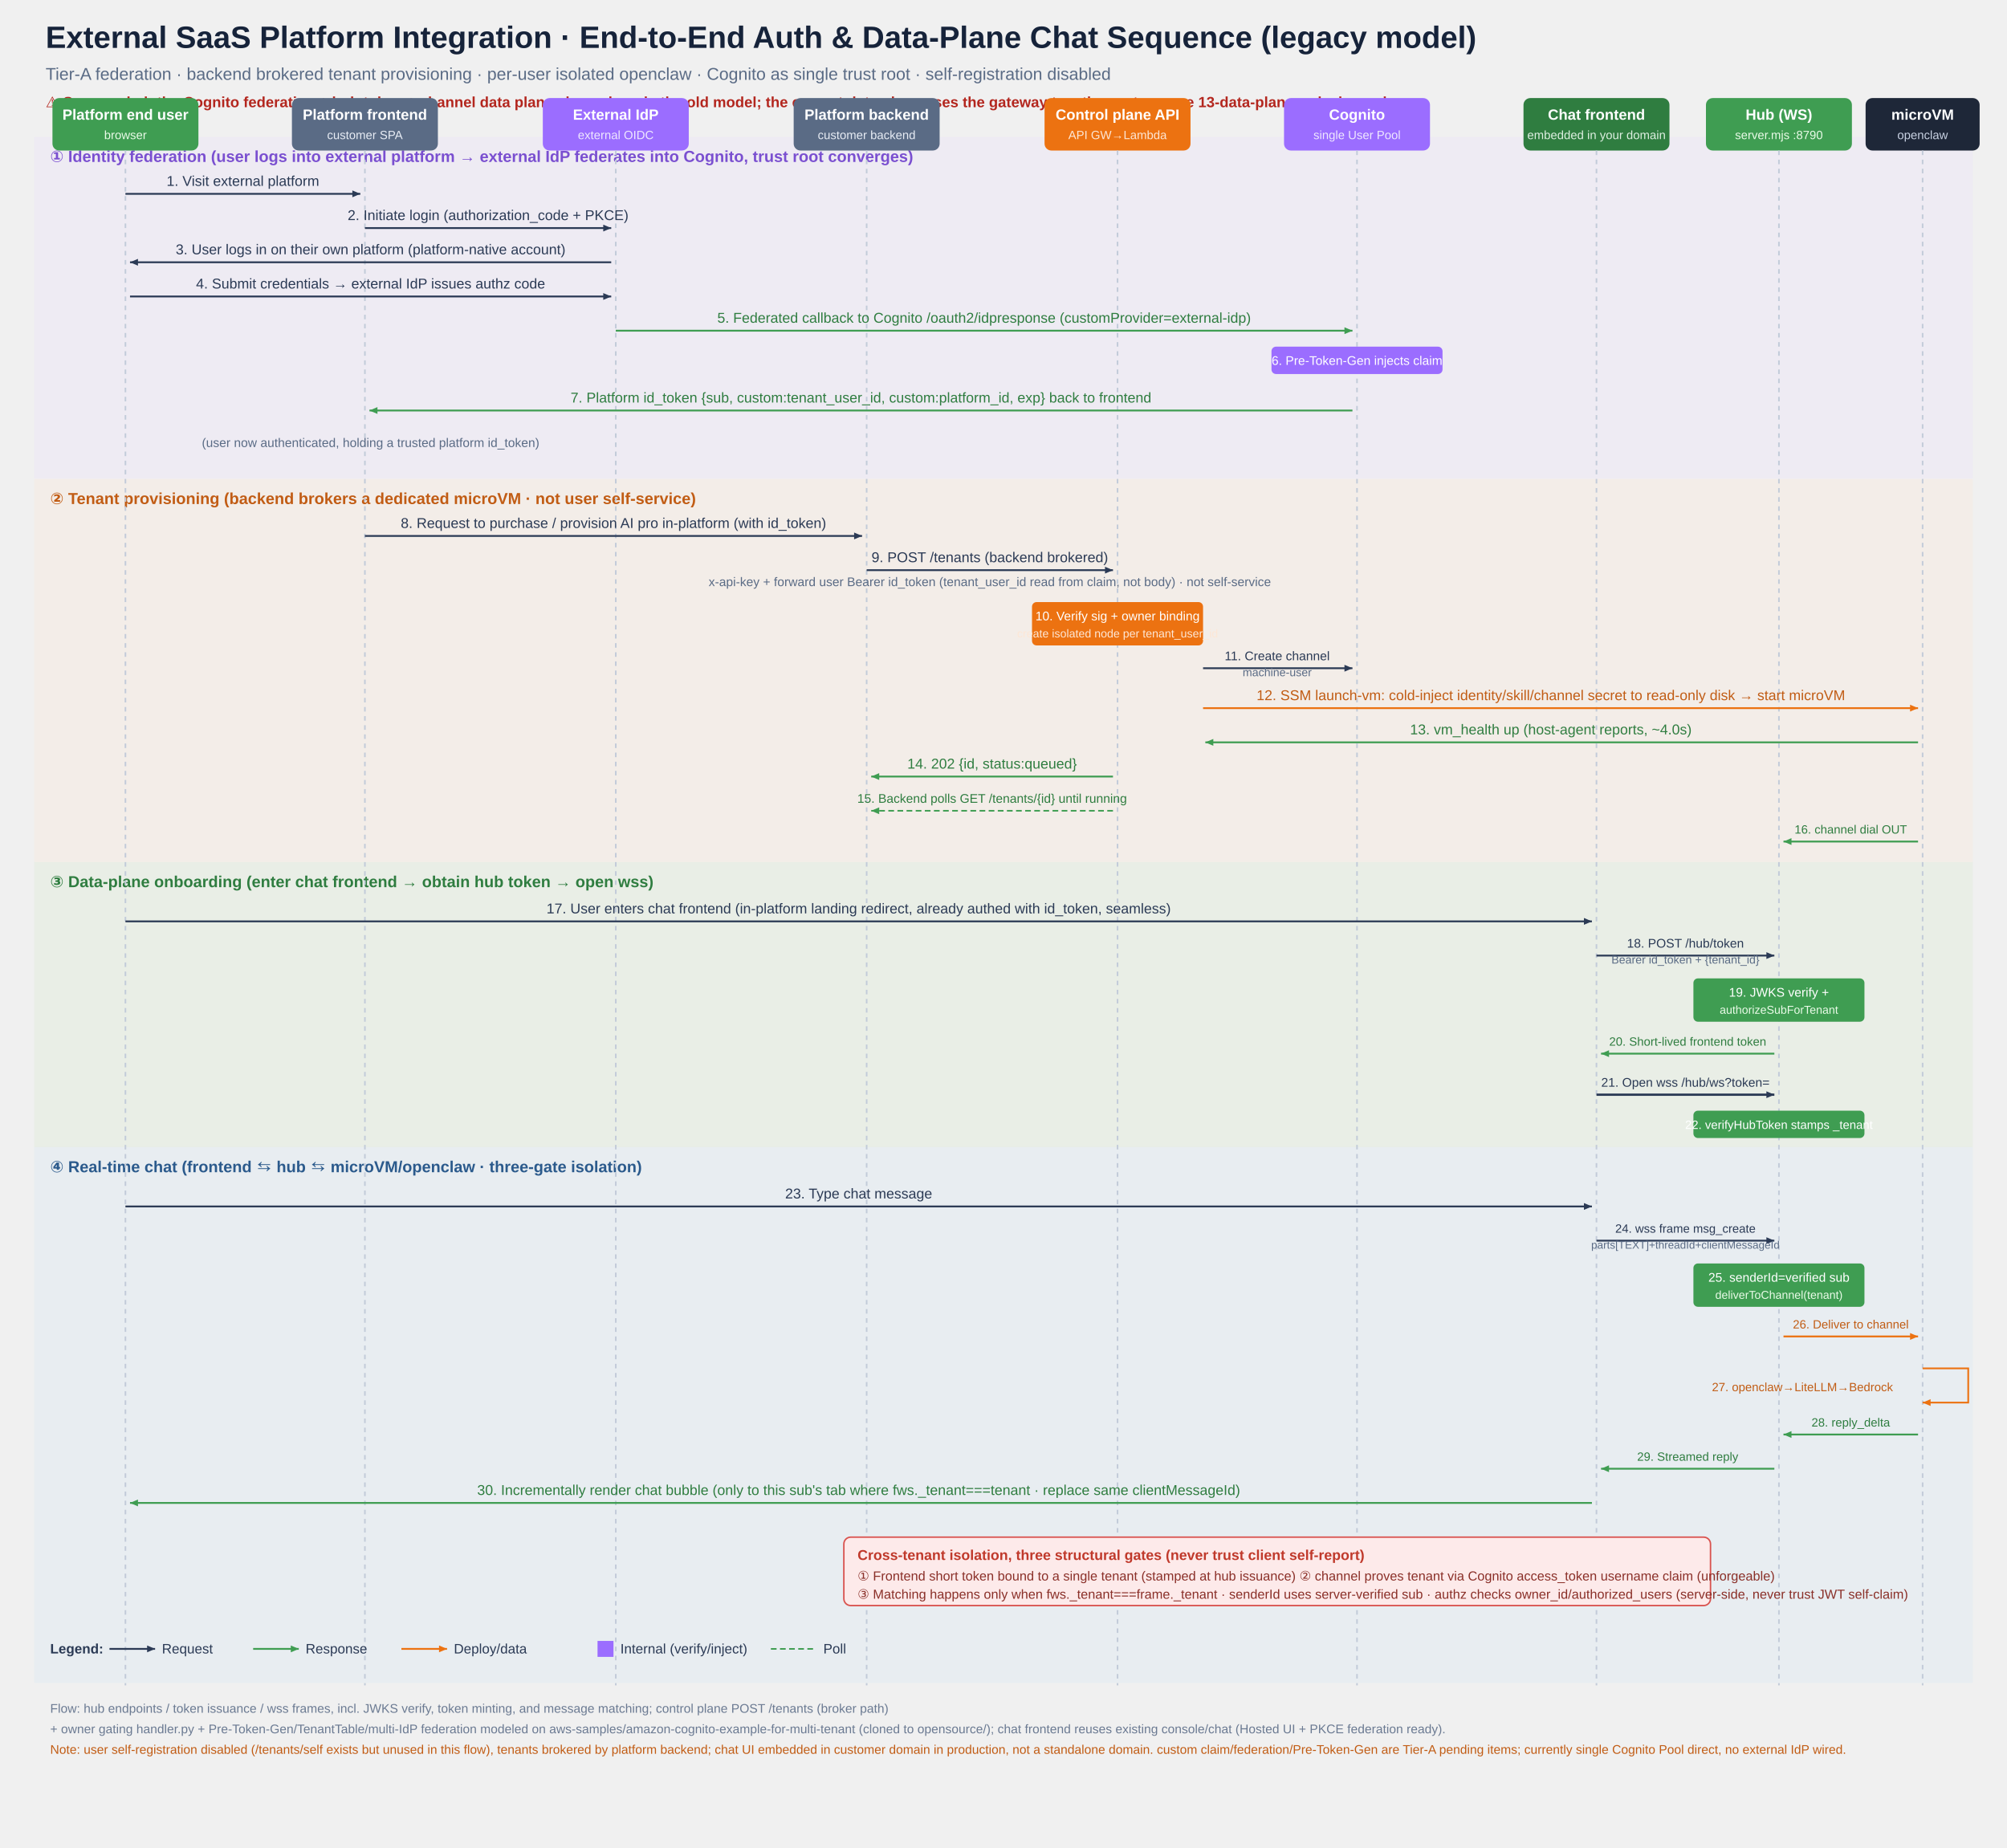
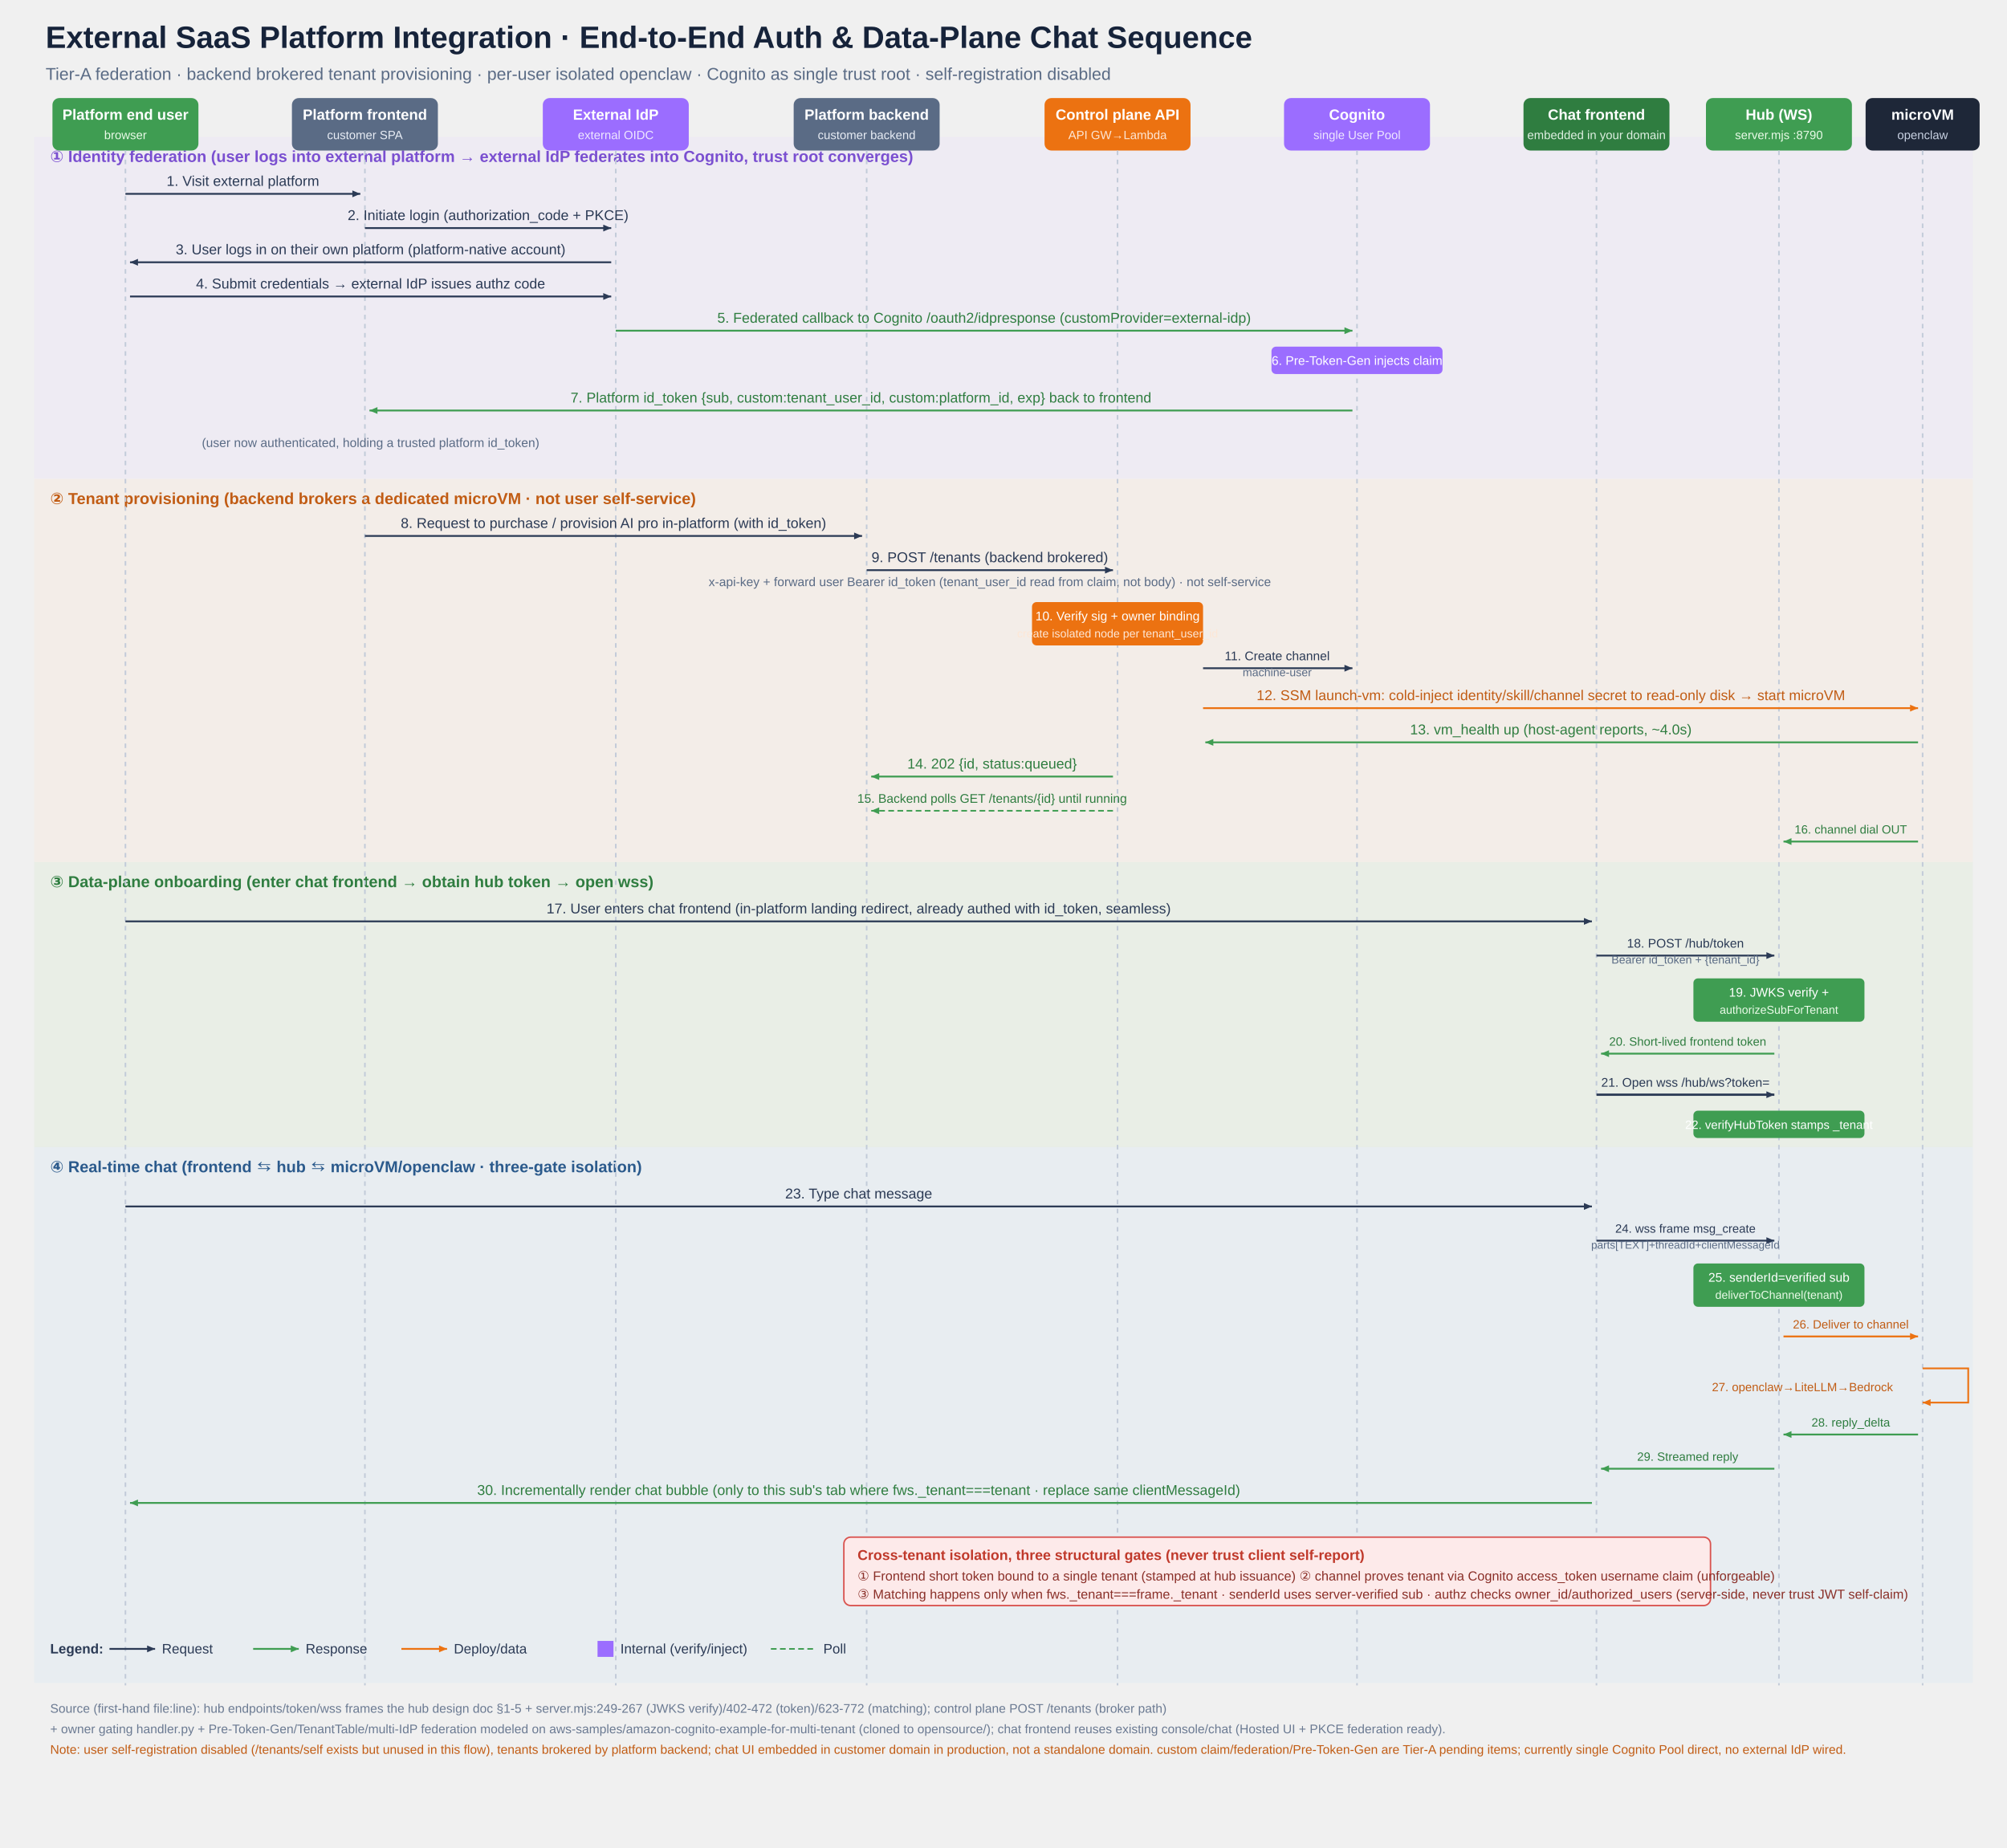
<svg xmlns="http://www.w3.org/2000/svg" viewBox="0 0 1760 1620" font-family="'PingFang SC','Microsoft YaHei','Helvetica Neue',Arial,sans-serif">
  <defs>
    <marker id="arr" markerWidth="8" markerHeight="8" refX="7" refY="3" orient="auto" markerUnits="userSpaceOnUse">
      <path d="M0,0 L7,3 L0,6 Z" fill="#2b3a55" />
    </marker>
    <marker id="arrRet" markerWidth="8" markerHeight="8" refX="7" refY="3" orient="auto" markerUnits="userSpaceOnUse">
      <path d="M0,0 L7,3 L0,6 Z" fill="#3f9d52" />
    </marker>
    <marker id="arrData" markerWidth="8" markerHeight="8" refX="7" refY="3" orient="auto" markerUnits="userSpaceOnUse">
      <path d="M0,0 L7,3 L0,6 Z" fill="#ec7211" />
    </marker>
  </defs>
-   <text x="40" y="42" font-size="27" font-weight="700" fill="#16233a">External SaaS Platform Integration · End-to-End Auth &amp; Data-Plane Chat Sequence (legacy model)</text>
+   <text x="40" y="42" font-size="27" font-weight="700" fill="#16233a">External SaaS Platform Integration · End-to-End Auth &amp; Data-Plane Chat Sequence</text>
  <text x="40" y="70" font-size="15" fill="#5a6b85">Tier-A federation · backend brokered tenant provisioning · per-user isolated openclaw · Cognito as single trust root · self-registration disabled</text>
-   <text x="40" y="94" font-size="13" font-weight="700" fill="#b3261e">⚠ Superseded: the Cognito federation + hub token + channel data plane shown here is the old model; the current data plane uses the gateway two-tier route — see 13-data-plane-redesign.md</text>
  <rect x="30" y="120" width="1700" height="300" fill="#ece1fb" opacity="0.30" />
  <rect x="30" y="420" width="1700" height="336" fill="#fde9d6" opacity="0.30" />
  <rect x="30" y="756" width="1700" height="250" fill="#dbeccf" opacity="0.30" />
  <rect x="30" y="1006" width="1700" height="470" fill="#d7e6f5" opacity="0.30" />
  <text x="44" y="142" font-size="14" font-weight="700" fill="#7a4fd0">① Identity federation (user logs into external platform → external IdP federates into Cognito, trust root converges)</text>
  <text x="44" y="442" font-size="14" font-weight="700" fill="#c15c14">② Tenant provisioning (backend brokers a dedicated microVM · not user self-service)</text>
  <text x="44" y="778" font-size="14" font-weight="700" fill="#2f7d40">③ Data-plane onboarding (enter chat frontend → obtain hub token → open wss)</text>
  <text x="44" y="1028" font-size="14" font-weight="700" fill="#2b5a8c">④ Real-time chat (frontend ⇆ hub ⇆ microVM/openclaw · three-gate isolation)</text>
  <g font-size="13" font-weight="700" text-anchor="middle">
    <g>
      <rect x="46" y="86" width="128" height="46" rx="6" fill="#3f9d52" />
      <text x="110" y="105" fill="#fff">Platform end user</text>
      <text x="110" y="122" fill="#eafbe8" font-size="10.5" font-weight="400">browser</text>
    </g>
    <g>
      <rect x="256" y="86" width="128" height="46" rx="6" fill="#5a6b85" />
      <text x="320" y="105" fill="#fff">Platform frontend</text>
      <text x="320" y="122" fill="#e8edf5" font-size="10.5" font-weight="400">customer SPA</text>
    </g>
    <g>
      <rect x="476" y="86" width="128" height="46" rx="6" fill="#9b6dff" />
      <text x="540" y="105" fill="#fff">External IdP</text>
      <text x="540" y="122" fill="#efe8ff" font-size="10.5" font-weight="400">external OIDC</text>
    </g>
    <g>
      <rect x="696" y="86" width="128" height="46" rx="6" fill="#5a6b85" />
      <text x="760" y="105" fill="#fff">Platform backend</text>
      <text x="760" y="122" fill="#e8edf5" font-size="10.5" font-weight="400">customer backend</text>
    </g>
    <g>
      <rect x="916" y="86" width="128" height="46" rx="6" fill="#ec7211" />
      <text x="980" y="105" fill="#fff">Control plane API</text>
      <text x="980" y="122" fill="#fde7d6" font-size="10.5" font-weight="400">API GW→Lambda</text>
    </g>
    <g>
      <rect x="1126" y="86" width="128" height="46" rx="6" fill="#9b6dff" />
      <text x="1190" y="105" fill="#fff">Cognito</text>
      <text x="1190" y="122" fill="#efe8ff" font-size="10.5" font-weight="400">single User Pool</text>
    </g>
    <g>
      <rect x="1336" y="86" width="128" height="46" rx="6" fill="#2f7d40" />
      <text x="1400" y="105" fill="#fff">Chat frontend</text>
      <text x="1400" y="122" fill="#dff0e2" font-size="10.5" font-weight="400">embedded in your domain</text>
    </g>
    <g>
      <rect x="1496" y="86" width="128" height="46" rx="6" fill="#3f9d52" />
      <text x="1560" y="105" fill="#fff">Hub (WS)</text>
      <text x="1560" y="122" fill="#eafbe8" font-size="10.5" font-weight="400">server.mjs :8790</text>
    </g>
    <g>
      <rect x="1636" y="86" width="100" height="46" rx="6" fill="#1e2738" />
      <text x="1686" y="105" fill="#fff">microVM</text>
      <text x="1686" y="122" fill="#c9d2e3" font-size="10.5" font-weight="400">openclaw</text>
    </g>
  </g>
  <g stroke="#c2cbd9" stroke-width="1.4" stroke-dasharray="4 4">
    <line x1="110" y1="132" x2="110" y2="1478" />
    <line x1="320" y1="132" x2="320" y2="1478" />
    <line x1="540" y1="132" x2="540" y2="1478" />
    <line x1="760" y1="132" x2="760" y2="1478" />
    <line x1="980" y1="132" x2="980" y2="1478" />
    <line x1="1190" y1="132" x2="1190" y2="1478" />
    <line x1="1400" y1="132" x2="1400" y2="1478" />
    <line x1="1560" y1="132" x2="1560" y2="1478" />
    <line x1="1686" y1="132" x2="1686" y2="1478" />
  </g>
  <g font-size="12.5" fill="#2b3a55" text-anchor="middle">
    <line x1="110" y1="170" x2="316" y2="170" stroke="#2b3a55" stroke-width="1.6" marker-end="url(#arr)" />
    <text x="213" y="163">1. Visit external platform</text>
    <line x1="320" y1="200" x2="536" y2="200" stroke="#2b3a55" stroke-width="1.6" marker-end="url(#arr)" />
    <text x="428" y="193">2. Initiate login (authorization_code + PKCE)</text>
    <line x1="536" y1="230" x2="114" y2="230" stroke="#2b3a55" stroke-width="1.6" marker-end="url(#arr)" />
    <text x="325" y="223">3. User logs in on their own platform (platform-native account)</text>
    <line x1="114" y1="260" x2="536" y2="260" stroke="#2b3a55" stroke-width="1.6" marker-end="url(#arr)" />
    <text x="325" y="253">4. Submit credentials → external IdP issues authz code</text>
    <line x1="540" y1="290" x2="1186" y2="290" stroke="#3f9d52" stroke-width="1.6" marker-end="url(#arrRet)" />
    <text x="863" y="283" fill="#2f7d40">5. Federated callback to Cognito /oauth2/idpresponse (customProvider=external-idp)</text>
    <rect x="1115" y="304" width="150" height="24" rx="4" fill="#9b6dff" />
    <text x="1190" y="320" fill="#fff" font-size="11">6. Pre-Token-Gen injects claim</text>
    <line x1="1186" y1="360" x2="324" y2="360" stroke="#3f9d52" stroke-width="1.6" marker-end="url(#arrRet)" />
    <text x="755" y="353" fill="#2f7d40">7. Platform id_token {sub, custom:tenant_user_id, custom:platform_id, exp} back to frontend</text>
    <text x="325" y="392" font-size="11" fill="#5a6b85">(user now authenticated, holding a trusted platform id_token)</text>
    <line x1="320" y1="470" x2="756" y2="470" stroke="#2b3a55" stroke-width="1.6" marker-end="url(#arr)" />
    <text x="538" y="463">8. Request to purchase / provision AI pro in-platform (with id_token)</text>
    <line x1="760" y1="500" x2="976" y2="500" stroke="#2b3a55" stroke-width="1.6" marker-end="url(#arr)" />
    <text x="868" y="493">9. POST /tenants (backend brokered)</text>
    <text x="868" y="514" font-size="11" fill="#5a6b85">x-api-key + forward user Bearer id_token (tenant_user_id read from claim, not body) · not self-service</text>
    <rect x="905" y="528" width="150" height="38" rx="4" fill="#ec7211" />
    <text x="980" y="544" fill="#fff" font-size="11">10. Verify sig + owner binding</text>
    <text x="980" y="559" fill="#fde7d6" font-size="10">create isolated node per tenant_user_id</text>
    <line x1="1055" y1="586" x2="1186" y2="586" stroke="#2b3a55" stroke-width="1.6" marker-end="url(#arr)" />
    <text x="1120" y="579" font-size="11">11. Create channel</text>
    <text x="1120" y="593" font-size="10" fill="#5a6b85">machine-user</text>
    <line x1="1055" y1="621" x2="1682" y2="621" stroke="#ec7211" stroke-width="1.6" marker-end="url(#arrData)" />
    <text x="1360" y="614" fill="#c15c14">12. SSM launch-vm: cold-inject identity/skill/channel secret to read-only disk → start microVM</text>
    <line x1="1682" y1="651" x2="1057" y2="651" stroke="#3f9d52" stroke-width="1.6" marker-end="url(#arrRet)" />
    <text x="1360" y="644" fill="#2f7d40">13. vm_health up (host-agent reports, ~4.0s)</text>
    <line x1="976" y1="681" x2="764" y2="681" stroke="#3f9d52" stroke-width="1.6" marker-end="url(#arrRet)" />
    <text x="870" y="674" fill="#2f7d40">14. 202 {id, status:queued}</text>
    <line x1="976" y1="711" x2="764" y2="711" stroke="#3f9d52" stroke-width="1.4" stroke-dasharray="5 3" marker-end="url(#arrRet)" />
    <text x="870" y="704" fill="#2f7d40" font-size="11">15. Backend polls GET /tenants/{id} until running</text>
    <line x1="1682" y1="738" x2="1564" y2="738" stroke="#3f9d52" stroke-width="1.6" marker-end="url(#arrRet)" />
    <text x="1623" y="731" fill="#2f7d40" font-size="10.5">16. channel dial OUT</text>
    <line x1="110" y1="808" x2="1396" y2="808" stroke="#2b3a55" stroke-width="1.6" marker-end="url(#arr)" />
    <text x="753" y="801">17. User enters chat frontend (in-platform landing redirect, already authed with id_token, seamless)</text>
    <line x1="1400" y1="838" x2="1556" y2="838" stroke="#2b3a55" stroke-width="1.6" marker-end="url(#arr)" />
    <text x="1478" y="831" font-size="11">18. POST /hub/token</text>
    <text x="1478" y="845" font-size="10" fill="#5a6b85">Bearer id_token + {tenant_id}</text>
    <rect x="1485" y="858" width="150" height="38" rx="4" fill="#3f9d52" />
    <text x="1560" y="874" fill="#fff" font-size="11">19. JWKS verify +</text>
    <text x="1560" y="889" fill="#eafbe8" font-size="10">authorizeSubForTenant</text>
    <line x1="1556" y1="924" x2="1404" y2="924" stroke="#3f9d52" stroke-width="1.6" marker-end="url(#arrRet)" />
    <text x="1480" y="917" fill="#2f7d40" font-size="10.5">20. Short-lived frontend token</text>
    <line x1="1400" y1="960" x2="1556" y2="960" stroke="#2b3a55" stroke-width="2" marker-end="url(#arr)" />
    <text x="1478" y="953" font-size="11">21. Open wss /hub/ws?token=</text>
    <rect x="1485" y="974" width="150" height="24" rx="4" fill="#3f9d52" />
    <text x="1560" y="990" fill="#fff" font-size="10.5">22. verifyHubToken stamps _tenant</text>
    <line x1="110" y1="1058" x2="1396" y2="1058" stroke="#2b3a55" stroke-width="1.6" marker-end="url(#arr)" />
    <text x="753" y="1051">23. Type chat message</text>
    <line x1="1400" y1="1088" x2="1556" y2="1088" stroke="#2b3a55" stroke-width="1.6" marker-end="url(#arr)" />
    <text x="1478" y="1081" font-size="10.5">24. wss frame msg_create</text>
    <text x="1478" y="1095" font-size="9.5" fill="#5a6b85">parts[TEXT]+threadId+clientMessageId</text>
    <rect x="1485" y="1108" width="150" height="38" rx="4" fill="#3f9d52" />
    <text x="1560" y="1124" fill="#fff" font-size="11">25. senderId=verified sub</text>
    <text x="1560" y="1139" fill="#eafbe8" font-size="10">deliverToChannel(tenant)</text>
    <line x1="1564" y1="1172" x2="1682" y2="1172" stroke="#ec7211" stroke-width="1.6" marker-end="url(#arrData)" />
    <text x="1623" y="1165" fill="#c15c14" font-size="10.5">26. Deliver to channel</text>
    <path d="M1686,1200 h40 v30 h-40" fill="none" stroke="#ec7211" stroke-width="1.5" marker-end="url(#arrData)" />
    <text x="1660" y="1220" fill="#c15c14" font-size="10.5" text-anchor="end">27. openclaw→LiteLLM→Bedrock</text>
    <line x1="1682" y1="1258" x2="1564" y2="1258" stroke="#3f9d52" stroke-width="1.6" marker-end="url(#arrRet)" />
    <text x="1623" y="1251" fill="#2f7d40" font-size="10.5">28. reply_delta</text>
    <line x1="1556" y1="1288" x2="1404" y2="1288" stroke="#3f9d52" stroke-width="1.6" marker-end="url(#arrRet)" />
    <text x="1480" y="1281" fill="#2f7d40" font-size="10.5">29. Streamed reply</text>
    <line x1="1396" y1="1318" x2="114" y2="1318" stroke="#3f9d52" stroke-width="1.6" marker-end="url(#arrRet)" />
    <text x="753" y="1311" fill="#2f7d40">30. Incrementally render chat bubble (only to this sub's tab where fws._tenant===tenant · replace same clientMessageId)</text>
  </g>
  <rect x="740" y="1348" width="760" height="60" rx="6" fill="#fdeaea" stroke="#d9534f" stroke-width="1.3" />
  <text x="752" y="1368" font-size="12.5" font-weight="700" fill="#c0392b">Cross-tenant isolation, three structural gates (never trust client self-report)</text>
  <text x="752" y="1386" font-size="11.5" fill="#8a2f28">① Frontend short token bound to a single tenant (stamped at hub issuance) ② channel proves tenant via Cognito access_token username claim (unforgeable)</text>
  <text x="752" y="1402" font-size="11.5" fill="#8a2f28">③ Matching happens only when fws._tenant===frame._tenant · senderId uses server-verified sub · authz checks owner_id/authorized_users (server-side, never trust JWT self-claim)</text>
  <g font-size="12" fill="#2b3a55">
    <text x="44" y="1450" font-weight="700">Legend:</text>
    <line x1="96" y1="1446" x2="136" y2="1446" stroke="#2b3a55" stroke-width="1.6" marker-end="url(#arr)" />
    <text x="142" y="1450">Request</text>
    <line x1="222" y1="1446" x2="262" y2="1446" stroke="#3f9d52" stroke-width="1.6" marker-end="url(#arrRet)" />
    <text x="268" y="1450">Response</text>
    <line x1="352" y1="1446" x2="392" y2="1446" stroke="#ec7211" stroke-width="1.6" marker-end="url(#arrData)" />
    <text x="398" y="1450">Deploy/data</text>
    <rect x="524" y="1439" width="14" height="14" fill="#9b6dff" />
    <text x="544" y="1450">Internal (verify/inject)</text>
    <line x1="676" y1="1446" x2="716" y2="1446" stroke="#3f9d52" stroke-width="1.4" stroke-dasharray="5 3" />
    <text x="722" y="1450">Poll</text>
  </g>
  <g font-size="11" fill="#6b7a92">
-     <text x="44" y="1502">Flow: hub endpoints / token issuance / wss frames, incl. JWKS verify, token minting, and message matching; control plane POST /tenants (broker path)</text>
+     <text x="44" y="1502">Source (first-hand file:line): hub endpoints/token/wss frames the hub design doc §1-5 + server.mjs:249-267 (JWKS verify)/402-472 (token)/623-772 (matching); control plane POST /tenants (broker path)</text>
    <text x="44" y="1520">+ owner gating handler.py + Pre-Token-Gen/TenantTable/multi-IdP federation modeled on aws-samples/amazon-cognito-example-for-multi-tenant (cloned to opensource/); chat frontend reuses existing console/chat (Hosted UI + PKCE federation ready).</text>
    <text x="44" y="1538" fill="#c15c14">Note: user self-registration disabled (/tenants/self exists but unused in this flow), tenants brokered by platform backend; chat UI embedded in customer domain in production, not a standalone domain. custom claim/federation/Pre-Token-Gen are Tier-A pending items; currently single Cognito Pool direct, no external IdP wired.</text>
  </g>
</svg>
